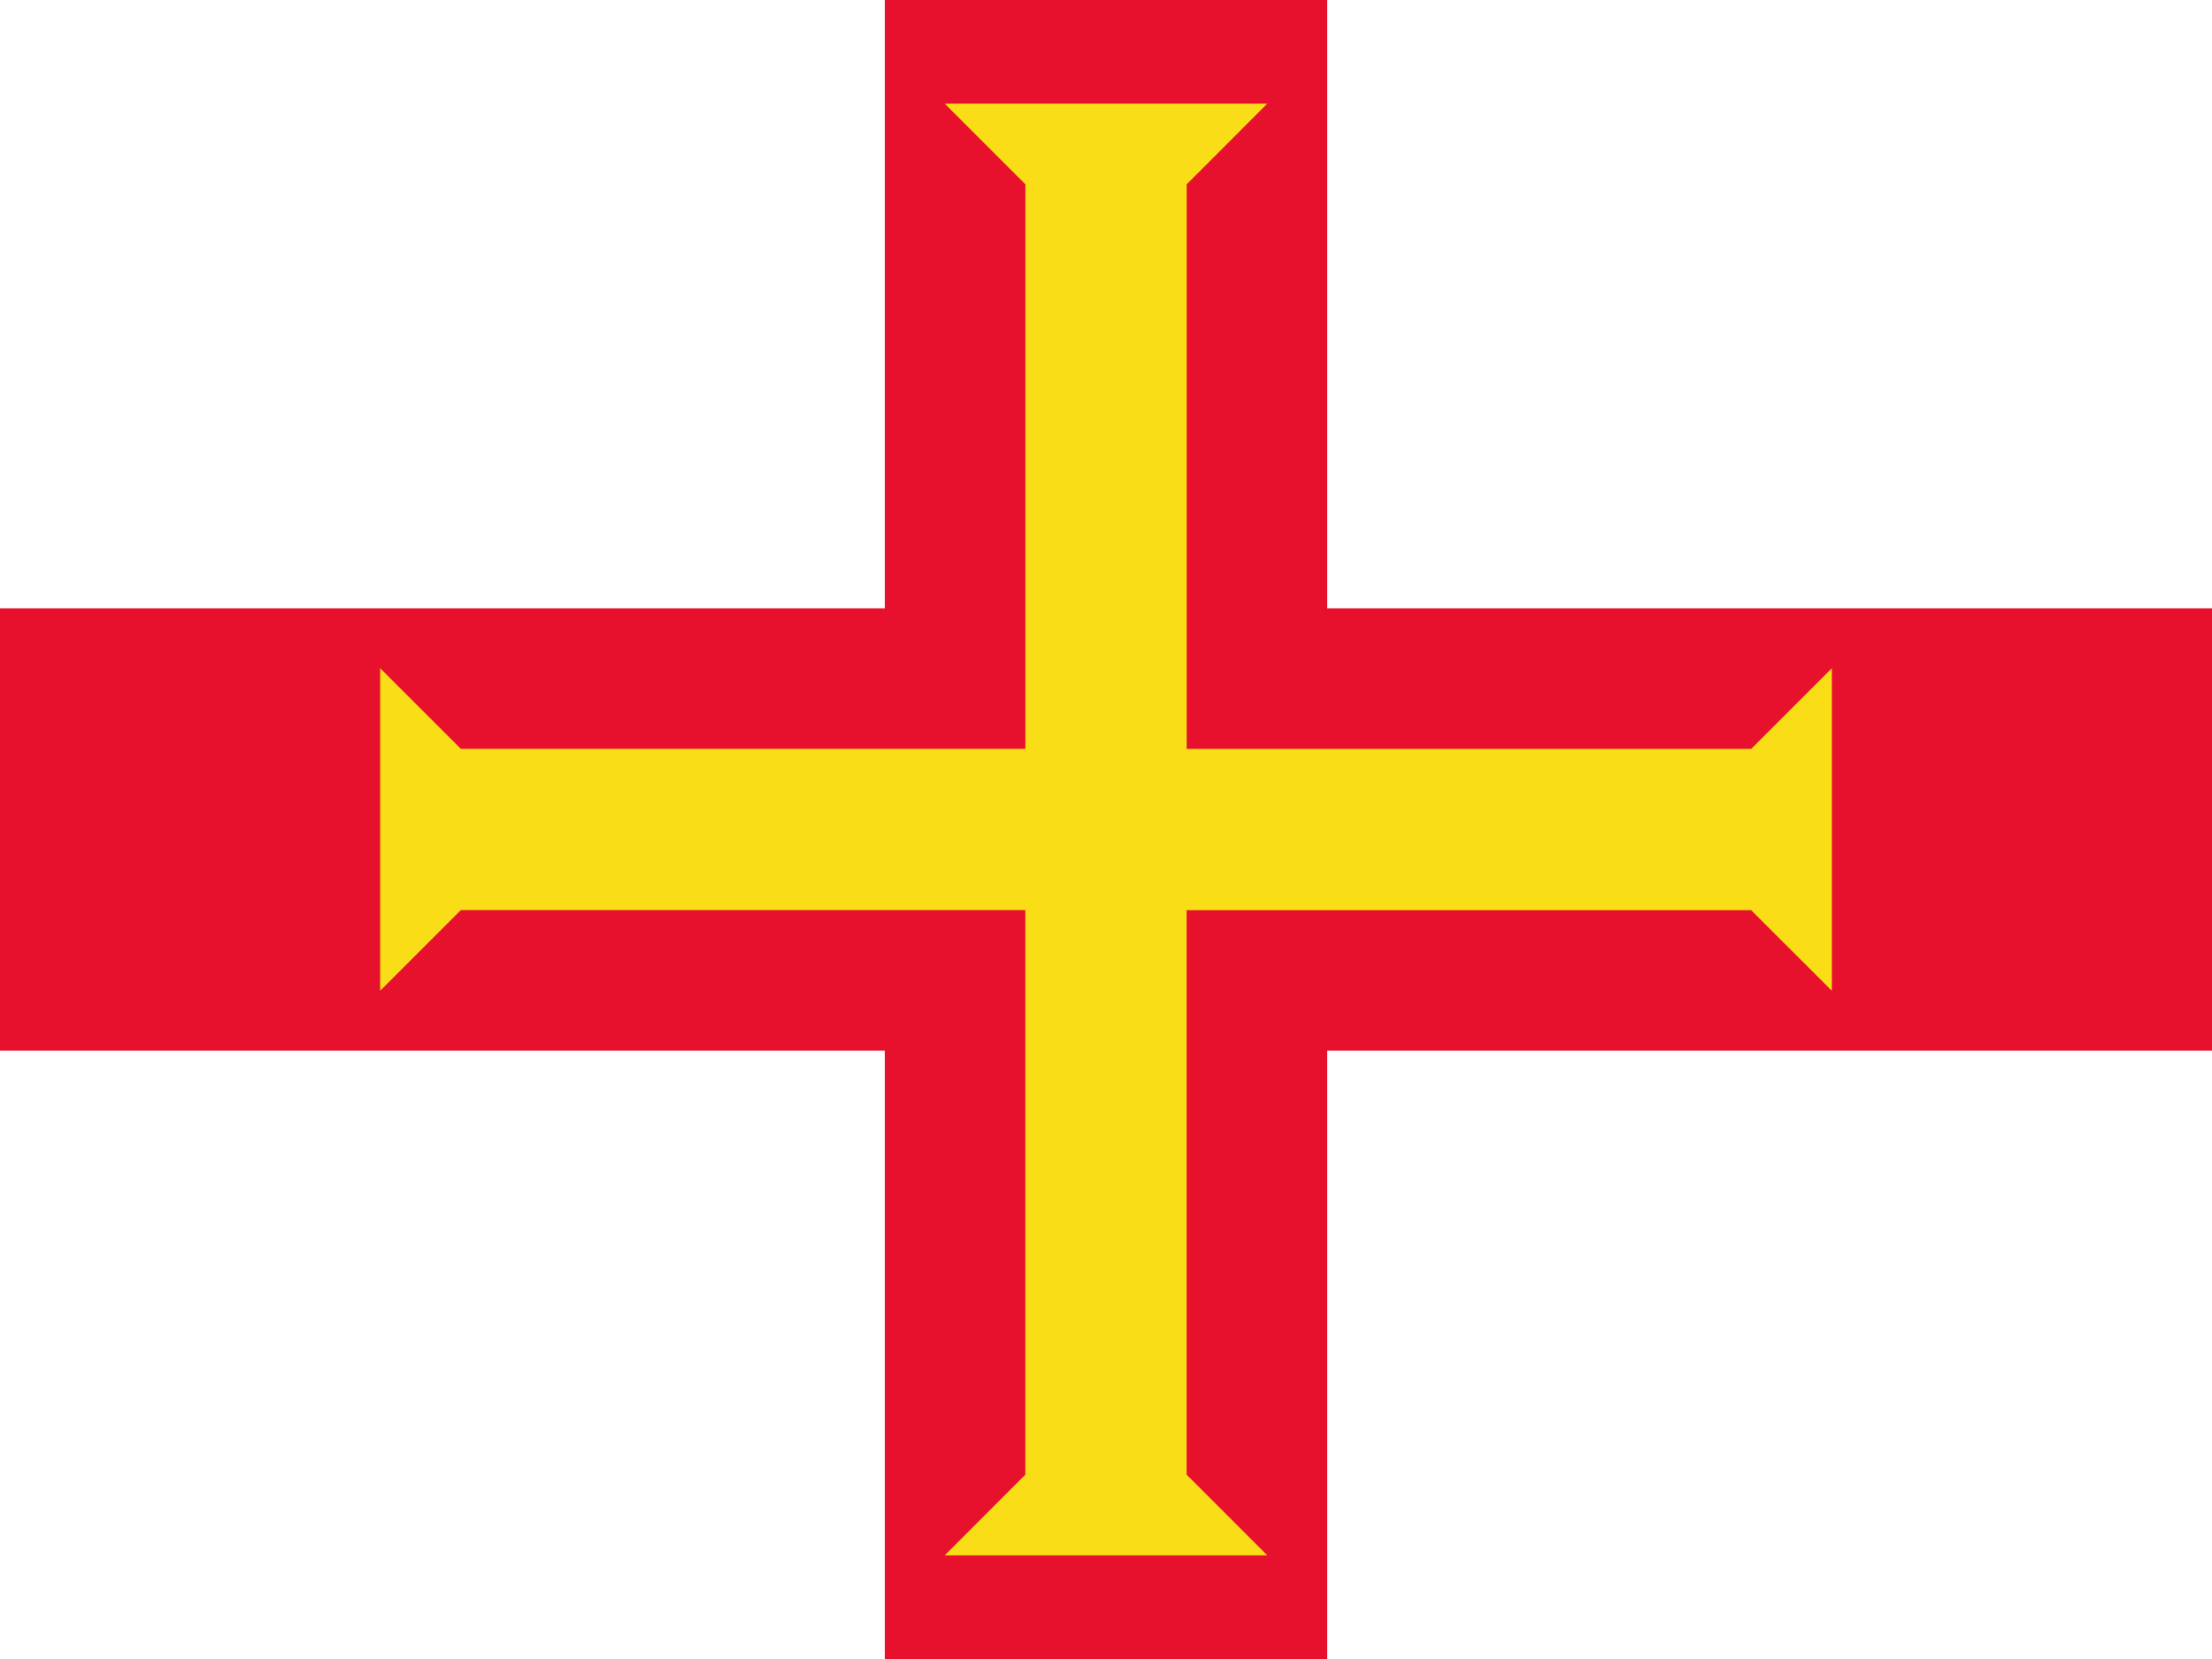
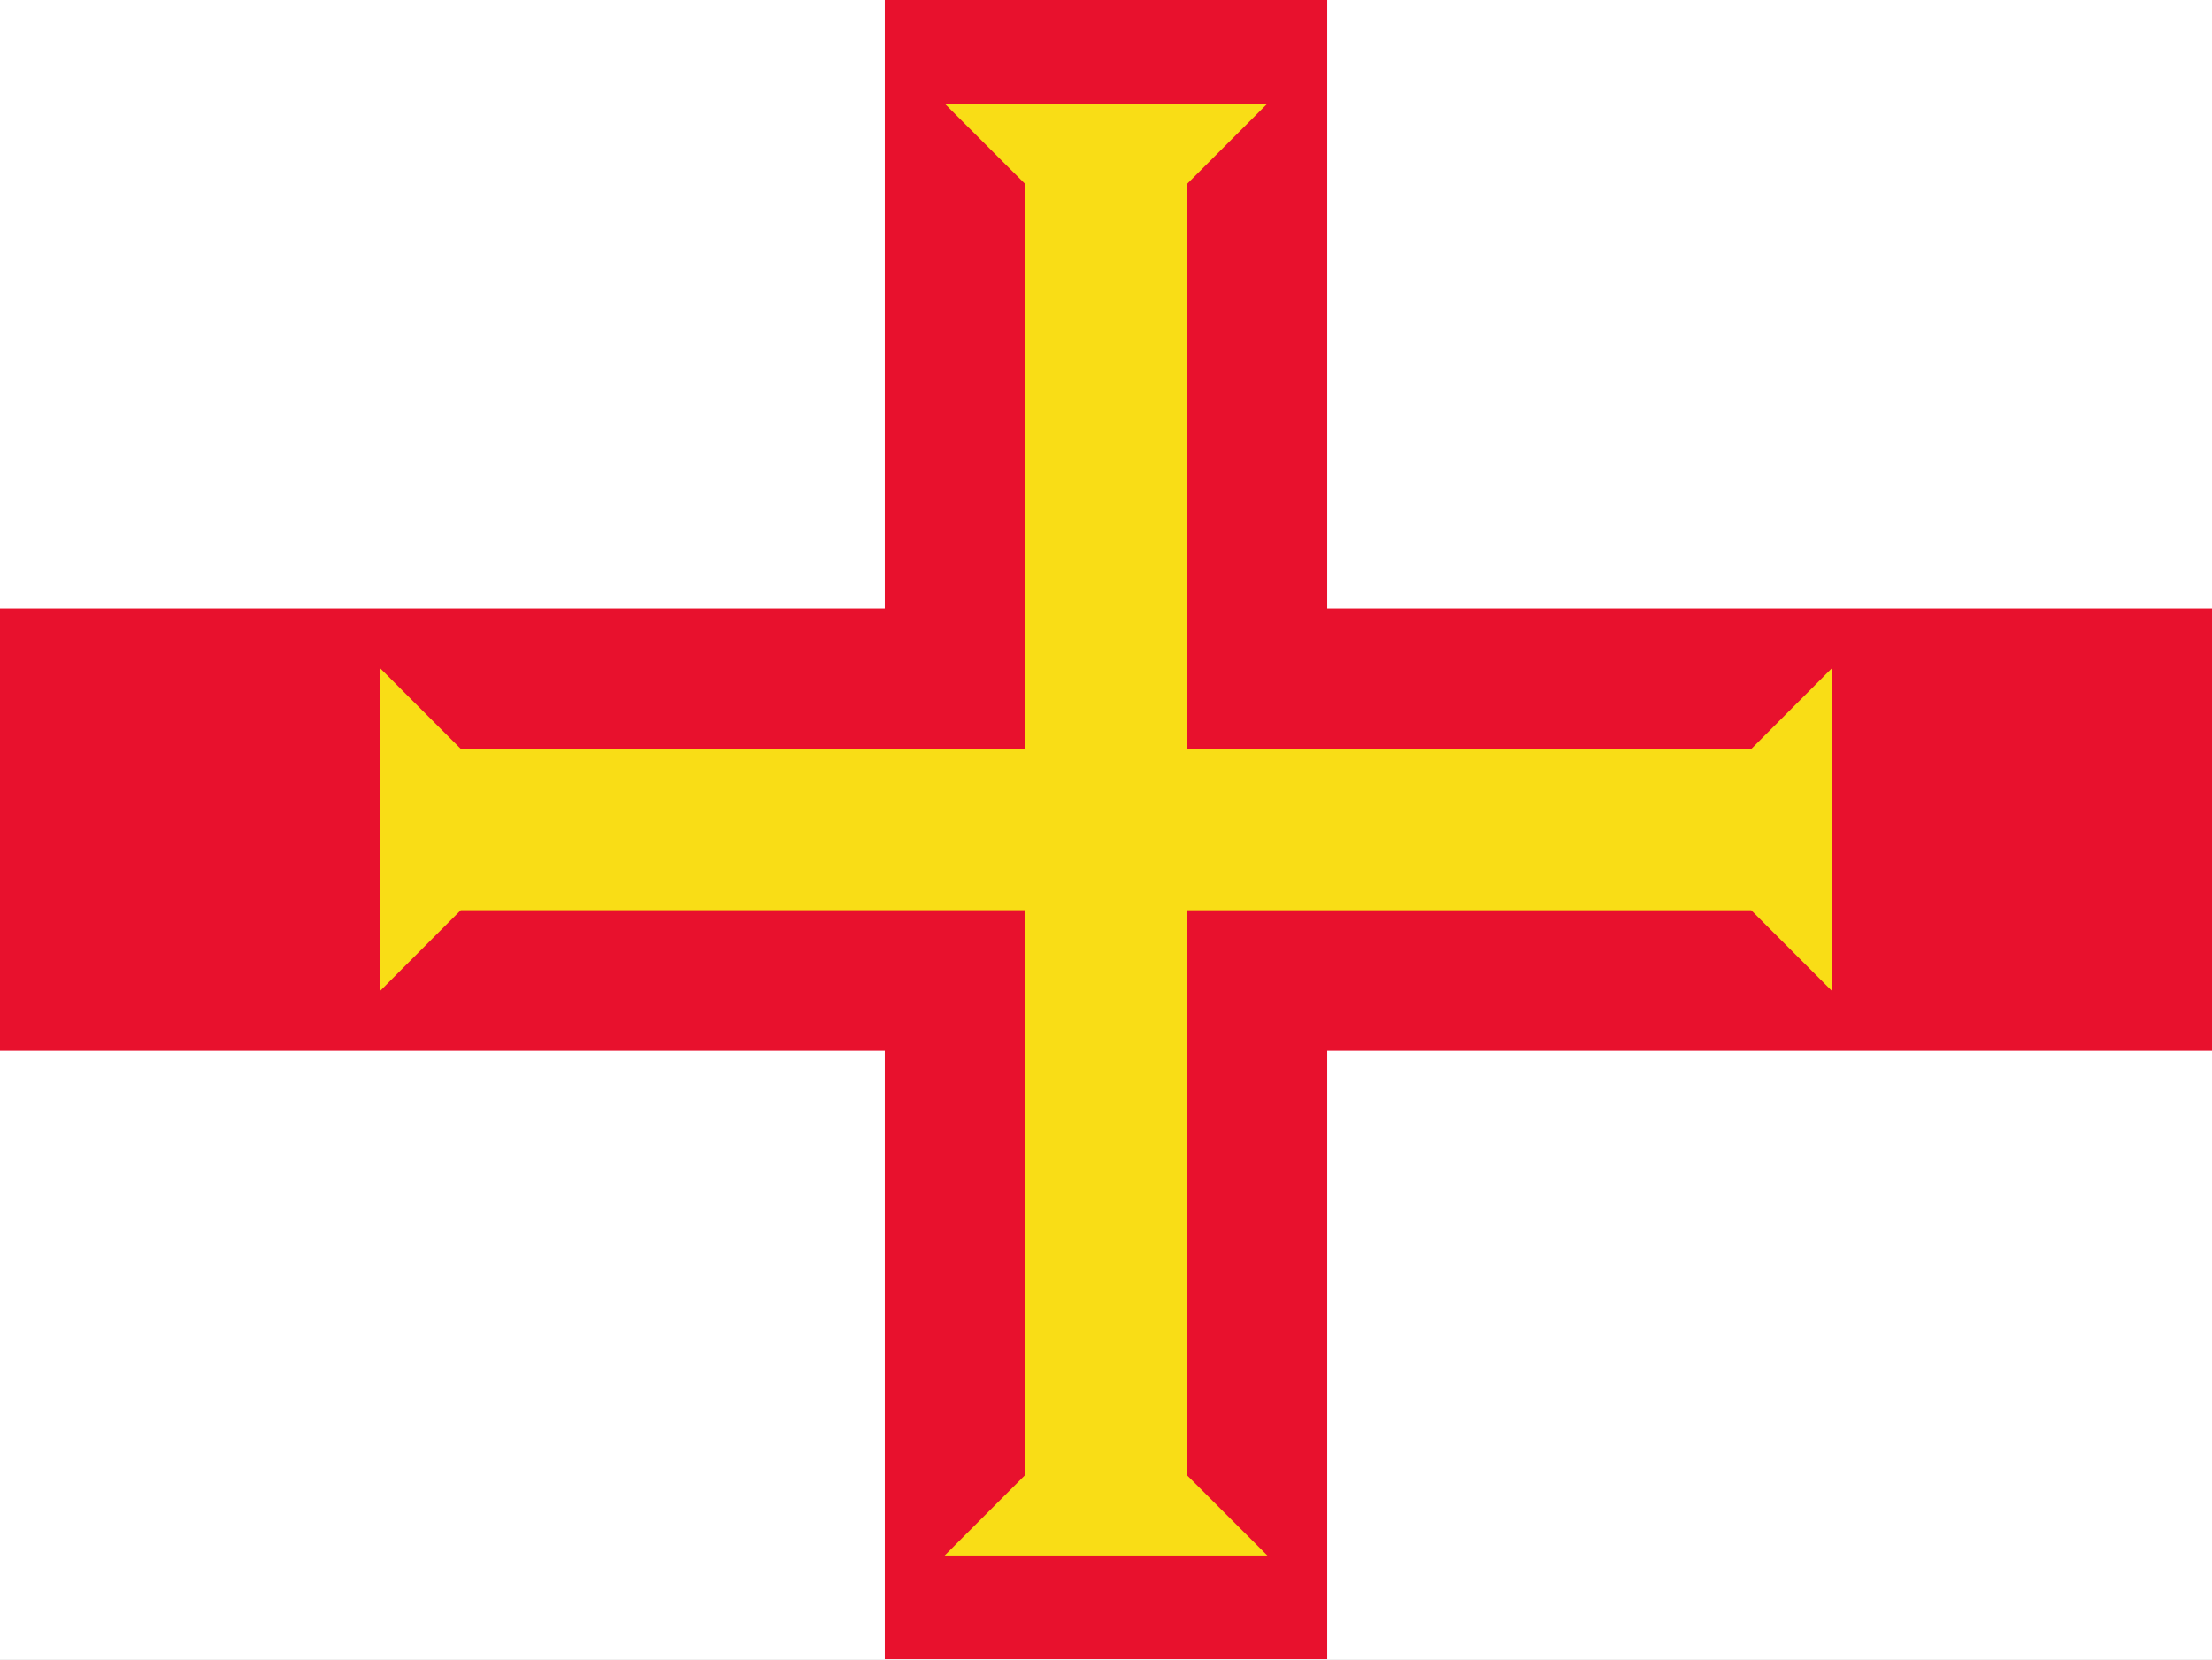
- <svg xmlns="http://www.w3.org/2000/svg" xmlns:xlink="http://www.w3.org/1999/xlink" height="480" width="640" viewBox="0 0 640 480">
-   <path d="M0 0h640v480H0z" fill="#fff" />
-   <path d="M256 0h128v480H256z" fill="#e8112d" />
-   <path d="M0 176h640v128H0z" fill="#e8112d" />
-   <path id="a" d="M109.991 286.667l23.342-23.343h210.01v-46.666h-210.01l-23.342-23.325z" fill="#f9dd16" />
-   <use xlink:href="#a" transform="rotate(90 320 240)" height="24" width="36" />
-   <use xlink:href="#a" transform="rotate(-90 320 240)" height="24" width="36" />
-   <use xlink:href="#a" transform="rotate(180 320 240)" height="24" width="36" />
+ <svg xmlns="http://www.w3.org/2000/svg" xmlns:xlink="http://www.w3.org/1999/xlink" height="16" width="21.333" viewBox="0 0 21.333 16" version="1.1" id="svg15">
+   <defs id="defs19" />
+   <path d="M 0,0 H 21.333 V 16 H 0 Z" id="path2" style="fill:#ffffff;stroke-width:0.033" />
+   <path d="M 8.533,0 H 12.8 V 16 H 8.533 Z" id="path4" style="fill:#e8112d;stroke-width:0.033" />
+   <path d="m 0,5.867 h 21.333 v 4.267 H 0 Z" id="path6" style="fill:#e8112d;stroke-width:0.033" />
+   <path id="a" d="M 3.666,9.556 4.444,8.777 H 11.445 V 7.222 H 4.444 L 3.666,6.444 Z" style="fill:#f9dd16;stroke-width:0.033" />
+   <use xlink:href="#a" transform="rotate(90,10.66667,8)" height="24" width="36" id="use9" x="0" y="0" />
+   <use xlink:href="#a" transform="rotate(-90,10.66667,8)" height="24" width="36" id="use11" x="0" y="0" />
+   <use xlink:href="#a" transform="rotate(180,10.66667,8)" height="24" width="36" id="use13" x="0" y="0" />
</svg>
